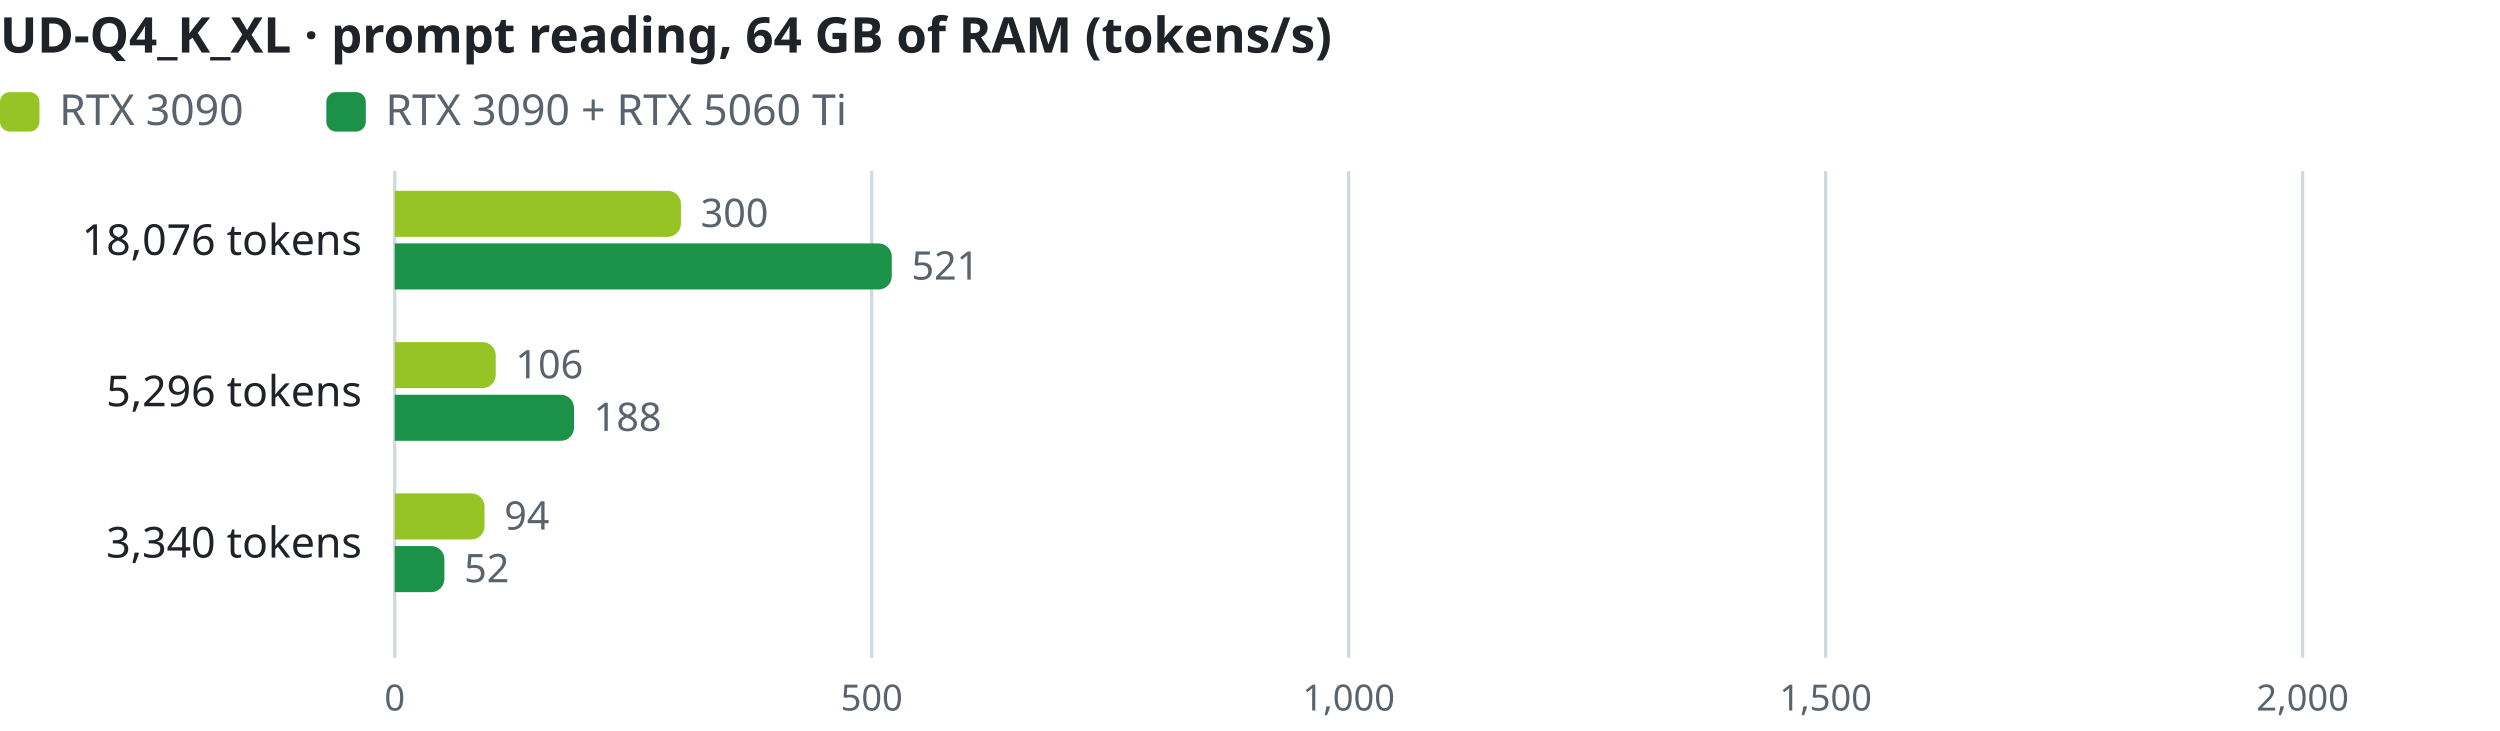
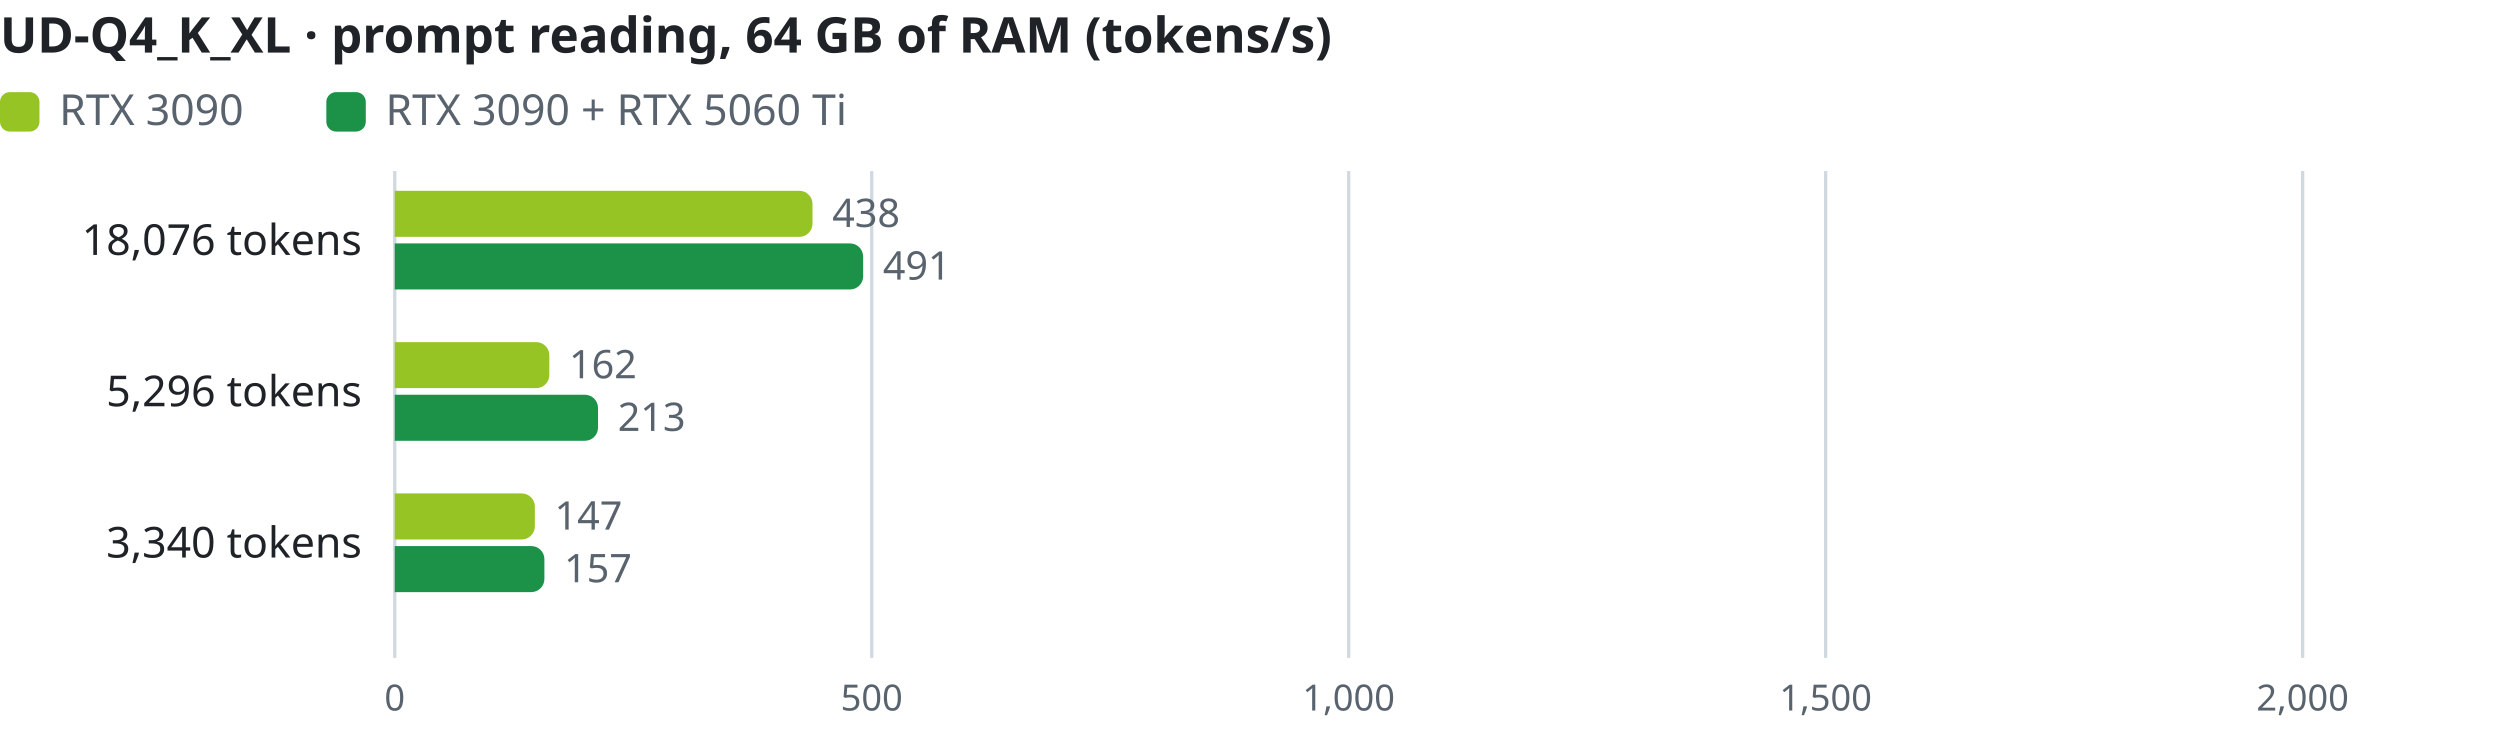
<svg xmlns="http://www.w3.org/2000/svg" width="760" height="222" viewBox="0 0 760 222" role="img" aria-label="UD-Q4_K_XL prompt reading with 64 GB of RAM" font-family="-apple-system,BlinkMacSystemFont,'Segoe UI','Noto Sans',Helvetica,Arial,sans-serif">
  <text x="0" y="16" font-size="15" font-weight="600" fill="#1f2328">UD-Q4_K_XL · prompt reading, 64 GB of RAM (tokens/s)</text>
  <rect x="0" y="28" width="12" height="12" rx="3" fill="#97c425" />
  <text x="18" y="38" font-size="13" fill="#59636e">RTX 3090</text>
  <rect x="99.2" y="28" width="12" height="12" rx="3" fill="#1b9247" />
  <text x="117.2" y="38" font-size="13" fill="#59636e">RTX 3090 + RTX 5060 Ti</text>
  <line x1="120.0" y1="52" x2="120.0" y2="200" stroke="#d1d9e0" stroke-width="1" />
  <text x="120.0" y="216" font-size="11" fill="#59636e" text-anchor="middle">0</text>
  <line x1="265.0" y1="52" x2="265.0" y2="200" stroke="#d1d9e0" stroke-width="1" />
  <text x="265.0" y="216" font-size="11" fill="#59636e" text-anchor="middle">500</text>
  <line x1="410.0" y1="52" x2="410.0" y2="200" stroke="#d1d9e0" stroke-width="1" />
  <text x="410.0" y="216" font-size="11" fill="#59636e" text-anchor="middle">1,000</text>
  <line x1="555.0" y1="52" x2="555.0" y2="200" stroke="#d1d9e0" stroke-width="1" />
  <text x="555.0" y="216" font-size="11" fill="#59636e" text-anchor="middle">1,500</text>
  <line x1="700.0" y1="52" x2="700.0" y2="200" stroke="#d1d9e0" stroke-width="1" />
  <text x="700.0" y="216" font-size="11" fill="#59636e" text-anchor="middle">2,000</text>
  <text x="110" y="77.5" font-size="13" fill="#1f2328" text-anchor="end">18,076 tokens</text>
-   <path d="M120.0,58.0 h83.0 a4,4 0 0 1 4,4 v6.0 a4,4 0 0 1 -4,4 h-83.0 z" fill="#97c425" />
-   <text x="213.0" y="69" font-size="12" fill="#59636e">300</text>
-   <path d="M120.0,74.0 h147.1 a4,4 0 0 1 4,4 v6.0 a4,4 0 0 1 -4,4 h-147.1 z" fill="#1b9247" />
-   <text x="277.1" y="85" font-size="12" fill="#59636e">521</text>
+   <path d="M120.0,58.0 h123.0 a4,4 0 0 1 4,4 v6.0 a4,4 0 0 1 -4,4 h-123.0 z" fill="#97c425" />
+   <text x="253.0" y="69" font-size="12" fill="#59636e">438</text>
+   <path d="M120.0,74.0 h138.4 a4,4 0 0 1 4,4 v6.0 a4,4 0 0 1 -4,4 h-138.4 z" fill="#1b9247" />
+   <text x="268.4" y="85" font-size="12" fill="#59636e">491</text>
  <text x="110" y="123.5" font-size="13" fill="#1f2328" text-anchor="end">5,296 tokens</text>
-   <path d="M120.0,104.0 h26.7 a4,4 0 0 1 4,4 v6.0 a4,4 0 0 1 -4,4 h-26.7 z" fill="#97c425" />
-   <text x="156.7" y="115" font-size="12" fill="#59636e">106</text>
-   <path d="M120.0,120.0 h50.5 a4,4 0 0 1 4,4 v6.0 a4,4 0 0 1 -4,4 h-50.5 z" fill="#1b9247" />
-   <text x="180.5" y="131" font-size="12" fill="#59636e">188</text>
+   <path d="M120.0,104.0 h43.0 a4,4 0 0 1 4,4 v6.0 a4,4 0 0 1 -4,4 h-43.0 z" fill="#97c425" />
+   <text x="173.0" y="115" font-size="12" fill="#59636e">162</text>
+   <path d="M120.0,120.0 h57.8 a4,4 0 0 1 4,4 v6.0 a4,4 0 0 1 -4,4 h-57.8 z" fill="#1b9247" />
+   <text x="187.8" y="131" font-size="12" fill="#59636e">213</text>
  <text x="110" y="169.5" font-size="13" fill="#1f2328" text-anchor="end">3,340 tokens</text>
-   <path d="M120.0,150.0 h23.3 a4,4 0 0 1 4,4 v6.0 a4,4 0 0 1 -4,4 h-23.3 z" fill="#97c425" />
-   <text x="153.3" y="161" font-size="12" fill="#59636e">94</text>
-   <path d="M120.0,166.0 h11.1 a4,4 0 0 1 4,4 v6.0 a4,4 0 0 1 -4,4 h-11.1 z" fill="#1b9247" />
-   <text x="141.1" y="177" font-size="12" fill="#59636e">52</text>
+   <path d="M120.0,150.0 h38.6 a4,4 0 0 1 4,4 v6.0 a4,4 0 0 1 -4,4 h-38.6 z" fill="#97c425" />
+   <text x="168.6" y="161" font-size="12" fill="#59636e">147</text>
+   <path d="M120.0,166.0 h41.5 a4,4 0 0 1 4,4 v6.0 a4,4 0 0 1 -4,4 h-41.5 z" fill="#1b9247" />
+   <text x="171.5" y="177" font-size="12" fill="#59636e">157</text>
</svg>
